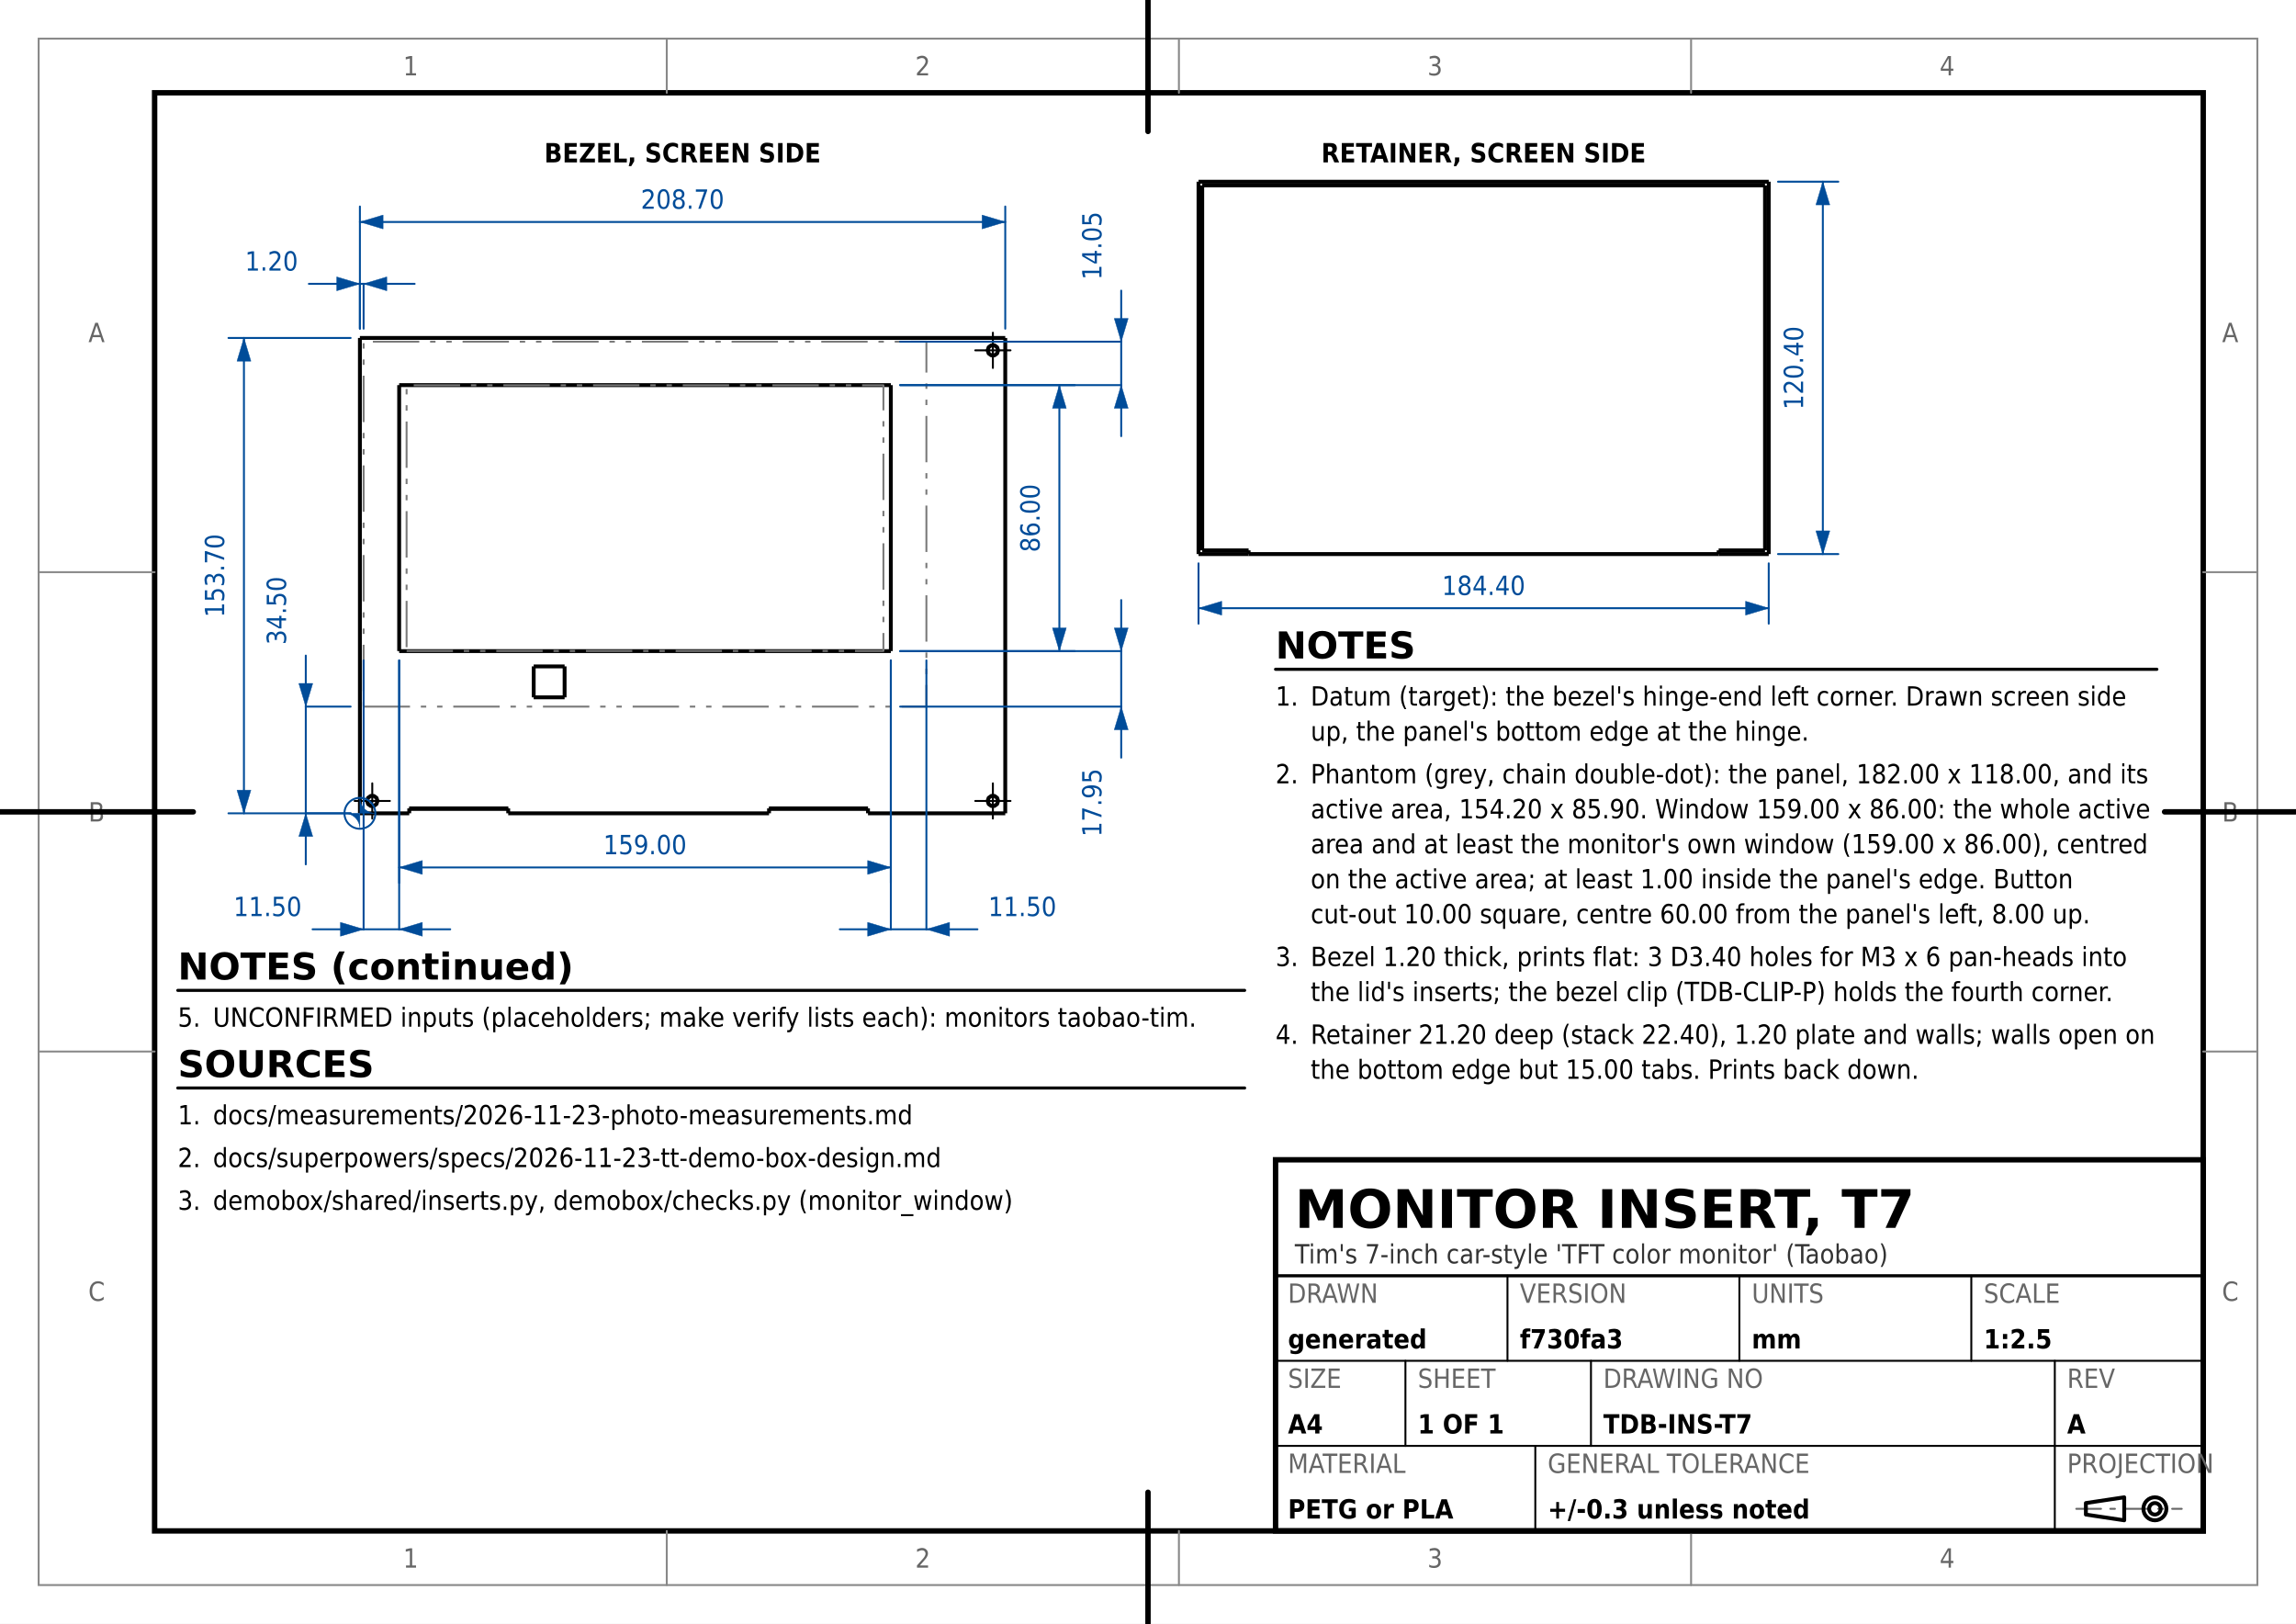
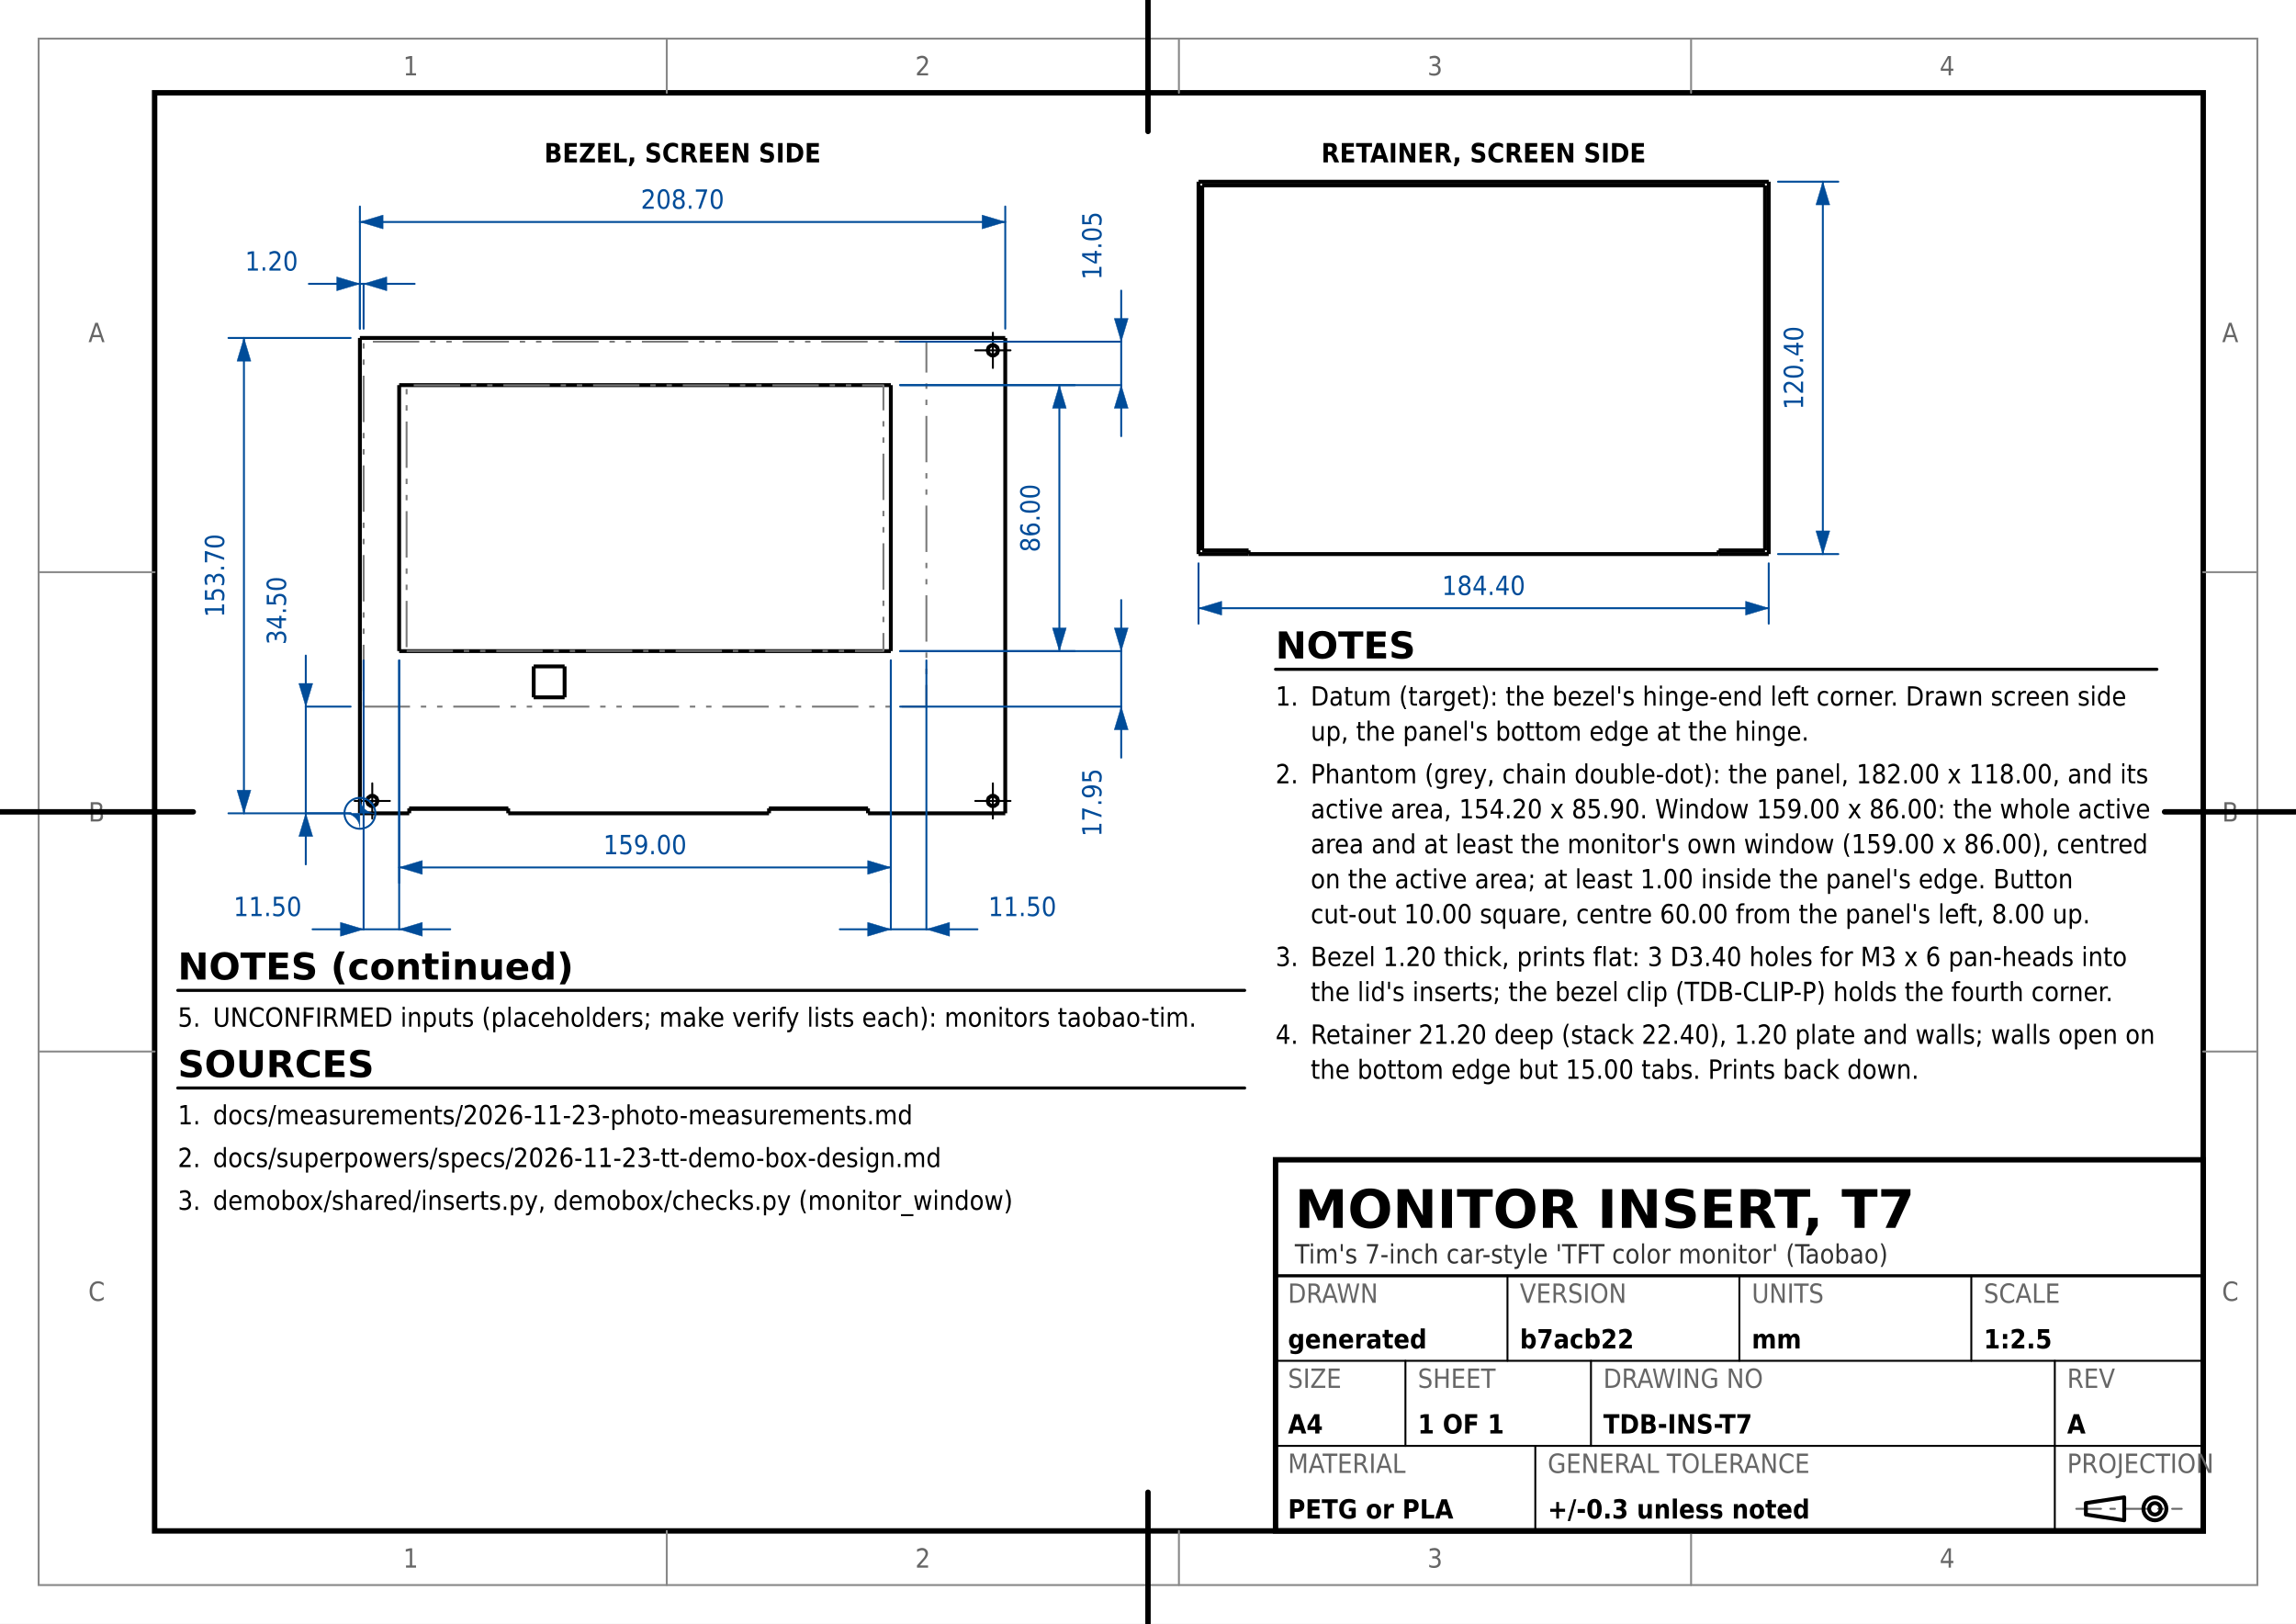
<svg xmlns="http://www.w3.org/2000/svg" version="1.1" width="297mm" height="210mm" viewBox="0 0 297 210">
  <rect width="100%" height="100%" fill="#ffffff" />
  <rect x="5" y="5" width="287" height="200" fill="none" stroke="#888888" stroke-width="0.25" />
  <rect x="20" y="12" width="265" height="186" fill="none" stroke="#000000" stroke-width="0.7" />
  <text x="53.125" y="202.75" font-family="DejaVu Sans Condensed, DejaVu Sans, Liberation Sans, sans-serif" font-size="3.429" fill="#666666" text-anchor="middle">1</text>
  <text x="53.125" y="9.75" font-family="DejaVu Sans Condensed, DejaVu Sans, Liberation Sans, sans-serif" font-size="3.429" fill="#666666" text-anchor="middle">1</text>
  <line x1="86.25" y1="205" x2="86.25" y2="198" stroke="#888888" stroke-width="0.25" stroke-linecap="round" />
  <line x1="86.25" y1="12" x2="86.25" y2="5" stroke="#888888" stroke-width="0.25" stroke-linecap="round" />
  <text x="119.375" y="202.75" font-family="DejaVu Sans Condensed, DejaVu Sans, Liberation Sans, sans-serif" font-size="3.429" fill="#666666" text-anchor="middle">2</text>
  <text x="119.375" y="9.75" font-family="DejaVu Sans Condensed, DejaVu Sans, Liberation Sans, sans-serif" font-size="3.429" fill="#666666" text-anchor="middle">2</text>
  <line x1="152.5" y1="205" x2="152.5" y2="198" stroke="#888888" stroke-width="0.25" stroke-linecap="round" />
  <line x1="152.5" y1="12" x2="152.5" y2="5" stroke="#888888" stroke-width="0.25" stroke-linecap="round" />
  <text x="185.625" y="202.75" font-family="DejaVu Sans Condensed, DejaVu Sans, Liberation Sans, sans-serif" font-size="3.429" fill="#666666" text-anchor="middle">3</text>
  <text x="185.625" y="9.75" font-family="DejaVu Sans Condensed, DejaVu Sans, Liberation Sans, sans-serif" font-size="3.429" fill="#666666" text-anchor="middle">3</text>
  <line x1="218.75" y1="205" x2="218.75" y2="198" stroke="#888888" stroke-width="0.25" stroke-linecap="round" />
  <line x1="218.75" y1="12" x2="218.75" y2="5" stroke="#888888" stroke-width="0.25" stroke-linecap="round" />
  <text x="251.875" y="202.75" font-family="DejaVu Sans Condensed, DejaVu Sans, Liberation Sans, sans-serif" font-size="3.429" fill="#666666" text-anchor="middle">4</text>
  <text x="251.875" y="9.75" font-family="DejaVu Sans Condensed, DejaVu Sans, Liberation Sans, sans-serif" font-size="3.429" fill="#666666" text-anchor="middle">4</text>
  <text x="12.5" y="168.25" font-family="DejaVu Sans Condensed, DejaVu Sans, Liberation Sans, sans-serif" font-size="3.429" fill="#666666" text-anchor="middle">C</text>
  <text x="288.5" y="168.25" font-family="DejaVu Sans Condensed, DejaVu Sans, Liberation Sans, sans-serif" font-size="3.429" fill="#666666" text-anchor="middle">C</text>
  <line x1="5" y1="136" x2="20" y2="136" stroke="#888888" stroke-width="0.25" stroke-linecap="round" />
  <line x1="285" y1="136" x2="292" y2="136" stroke="#888888" stroke-width="0.25" stroke-linecap="round" />
  <text x="12.5" y="106.25" font-family="DejaVu Sans Condensed, DejaVu Sans, Liberation Sans, sans-serif" font-size="3.429" fill="#666666" text-anchor="middle">B</text>
  <text x="288.5" y="106.25" font-family="DejaVu Sans Condensed, DejaVu Sans, Liberation Sans, sans-serif" font-size="3.429" fill="#666666" text-anchor="middle">B</text>
  <line x1="5" y1="74" x2="20" y2="74" stroke="#888888" stroke-width="0.25" stroke-linecap="round" />
  <line x1="285" y1="74" x2="292" y2="74" stroke="#888888" stroke-width="0.25" stroke-linecap="round" />
  <text x="12.5" y="44.25" font-family="DejaVu Sans Condensed, DejaVu Sans, Liberation Sans, sans-serif" font-size="3.429" fill="#666666" text-anchor="middle">A</text>
  <text x="288.5" y="44.25" font-family="DejaVu Sans Condensed, DejaVu Sans, Liberation Sans, sans-serif" font-size="3.429" fill="#666666" text-anchor="middle">A</text>
  <line x1="148.5" y1="210" x2="148.5" y2="193" stroke="#000000" stroke-width="0.7" stroke-linecap="round" />
  <line x1="148.5" y1="17" x2="148.5" y2="0" stroke="#000000" stroke-width="0.7" stroke-linecap="round" />
  <line x1="0" y1="105" x2="25" y2="105" stroke="#000000" stroke-width="0.7" stroke-linecap="round" />
  <line x1="280" y1="105" x2="297" y2="105" stroke="#000000" stroke-width="0.7" stroke-linecap="round" />
  <polyline points="46.555,43.709 46.555,105.189" fill="none" stroke="#000000" stroke-width="0.5" stroke-linejoin="round" />
  <polyline points="46.555,43.709 130.035,43.709" fill="none" stroke="#000000" stroke-width="0.5" stroke-linejoin="round" />
  <polyline points="52.939,104.615 65.739,104.615" fill="none" stroke="#000000" stroke-width="0.5" stroke-linejoin="round" />
  <polyline points="99.479,104.615 112.279,104.615" fill="none" stroke="#000000" stroke-width="0.5" stroke-linejoin="round" />
  <polyline points="46.555,105.189 52.939,105.189" fill="none" stroke="#000000" stroke-width="0.5" stroke-linejoin="round" />
  <polyline points="52.939,104.549 52.939,105.189" fill="none" stroke="#000000" stroke-width="0.5" stroke-linejoin="round" />
  <polyline points="52.939,104.549 65.739,104.549" fill="none" stroke="#000000" stroke-width="0.5" stroke-linejoin="round" />
  <polyline points="65.739,104.549 65.739,105.189" fill="none" stroke="#000000" stroke-width="0.5" stroke-linejoin="round" />
  <polyline points="65.739,105.189 99.479,105.189" fill="none" stroke="#000000" stroke-width="0.5" stroke-linejoin="round" />
  <polyline points="99.479,104.549 99.479,105.189" fill="none" stroke="#000000" stroke-width="0.5" stroke-linejoin="round" />
  <polyline points="99.479,104.549 112.279,104.549" fill="none" stroke="#000000" stroke-width="0.5" stroke-linejoin="round" />
  <polyline points="112.279,104.549 112.279,105.189" fill="none" stroke="#000000" stroke-width="0.5" stroke-linejoin="round" />
  <polyline points="112.279,105.189 130.035,105.189" fill="none" stroke="#000000" stroke-width="0.5" stroke-linejoin="round" />
  <polyline points="130.035,43.709 130.035,105.189" fill="none" stroke="#000000" stroke-width="0.5" stroke-linejoin="round" />
  <polyline points="115.235,49.809 51.635,49.809" fill="none" stroke="#000000" stroke-width="0.5" stroke-linejoin="round" />
  <polyline points="115.235,49.809 115.235,84.209" fill="none" stroke="#000000" stroke-width="0.5" stroke-linejoin="round" />
  <polyline points="51.635,49.809 51.635,84.209" fill="none" stroke="#000000" stroke-width="0.5" stroke-linejoin="round" />
  <polyline points="115.235,84.209 51.635,84.209" fill="none" stroke="#000000" stroke-width="0.5" stroke-linejoin="round" />
  <polyline points="129.115,45.309 128.985,44.91 128.645,44.663 128.225,44.663 127.885,44.91 127.755,45.309 127.885,45.709 128.225,45.956 128.645,45.956 128.985,45.709 129.115,45.309" fill="none" stroke="#000000" stroke-width="0.5" stroke-linejoin="round" />
  <polyline points="73.035,86.189 69.035,86.189" fill="none" stroke="#000000" stroke-width="0.5" stroke-linejoin="round" />
  <polyline points="73.035,86.189 73.035,90.189" fill="none" stroke="#000000" stroke-width="0.5" stroke-linejoin="round" />
  <polyline points="69.035,86.189 69.035,90.189" fill="none" stroke="#000000" stroke-width="0.5" stroke-linejoin="round" />
  <polyline points="73.035,90.189 69.035,90.189" fill="none" stroke="#000000" stroke-width="0.5" stroke-linejoin="round" />
  <polyline points="48.835,103.589 48.705,103.19 48.365,102.943 47.944,102.943 47.605,103.19 47.475,103.589 47.605,103.989 47.944,104.236 48.365,104.236 48.705,103.989 48.835,103.589" fill="none" stroke="#000000" stroke-width="0.5" stroke-linejoin="round" />
  <polyline points="129.115,103.589 128.985,103.19 128.645,102.943 128.225,102.943 127.885,103.19 127.755,103.589 127.885,103.989 128.225,104.236 128.645,104.236 128.985,103.989 129.115,103.589" fill="none" stroke="#000000" stroke-width="0.5" stroke-linejoin="round" />
  <polyline points="155.035,23.5 155.035,71.66" fill="none" stroke="#000000" stroke-width="0.5" stroke-linejoin="round" />
  <polyline points="228.795,23.5 228.795,71.66" fill="none" stroke="#000000" stroke-width="0.5" stroke-linejoin="round" />
  <polyline points="161.515,71.66 222.315,71.66" fill="none" stroke="#000000" stroke-width="0.5" stroke-linejoin="round" />
  <polyline points="155.035,71.66 161.515,71.66" fill="none" stroke="#000000" stroke-width="0.5" stroke-linejoin="round" />
  <polyline points="222.315,71.66 228.795,71.66" fill="none" stroke="#000000" stroke-width="0.5" stroke-linejoin="round" />
  <polyline points="222.315,71.18 222.315,71.66" fill="none" stroke="#000000" stroke-width="0.5" stroke-linejoin="round" />
  <polyline points="228.315,71.18 222.315,71.18" fill="none" stroke="#000000" stroke-width="0.5" stroke-linejoin="round" />
  <polyline points="228.315,23.98 228.315,71.18" fill="none" stroke="#000000" stroke-width="0.5" stroke-linejoin="round" />
  <polyline points="228.315,23.98 155.515,23.98" fill="none" stroke="#000000" stroke-width="0.5" stroke-linejoin="round" />
  <polyline points="155.515,23.98 155.515,71.18" fill="none" stroke="#000000" stroke-width="0.5" stroke-linejoin="round" />
  <polyline points="161.515,71.18 155.515,71.18" fill="none" stroke="#000000" stroke-width="0.5" stroke-linejoin="round" />
  <polyline points="161.515,71.18 161.515,71.66" fill="none" stroke="#000000" stroke-width="0.5" stroke-linejoin="round" />
  <polyline points="155.035,23.5 228.795,23.5" fill="none" stroke="#000000" stroke-width="0.5" stroke-linejoin="round" />
  <polyline points="47.035,91.389 119.835,91.389 119.835,44.189 47.035,44.189 47.035,91.389" fill="none" stroke="#7a7a7a" stroke-width="0.25" stroke-linejoin="round" stroke-dasharray="6.0,1.4,0.7,1.4,0.7,1.4" />
  <polyline points="52.595,84.189 114.275,84.189 114.275,49.829 52.595,49.829 52.595,84.189" fill="none" stroke="#7a7a7a" stroke-width="0.25" stroke-linejoin="round" stroke-dasharray="6.0,1.4,0.7,1.4,0.7,1.4" />
  <line x1="45.875" y1="103.589" x2="50.435" y2="103.589" stroke="#000000" stroke-width="0.25" stroke-linecap="round" />
  <line x1="48.155" y1="105.869" x2="48.155" y2="101.309" stroke="#000000" stroke-width="0.25" stroke-linecap="round" />
  <line x1="126.155" y1="45.309" x2="130.715" y2="45.309" stroke="#000000" stroke-width="0.25" stroke-linecap="round" />
  <line x1="128.435" y1="47.589" x2="128.435" y2="43.029" stroke="#000000" stroke-width="0.25" stroke-linecap="round" />
  <line x1="126.155" y1="103.589" x2="130.715" y2="103.589" stroke="#000000" stroke-width="0.25" stroke-linecap="round" />
  <line x1="128.435" y1="105.869" x2="128.435" y2="101.309" stroke="#000000" stroke-width="0.25" stroke-linecap="round" />
  <circle cx="46.555" cy="105.189" r="2" fill="none" stroke="#004c99" stroke-width="0.25" />
  <path d="M 46.555 105.189 L 48.555 105.189 A 2.0 2.0 0 0 1 46.555 103.189 Z" fill="#004c99" stroke="#004c99" stroke-width="0.05" stroke-linejoin="round" stroke-linecap="round" />
  <path d="M 46.555 105.189 L 44.555 105.189 A 2.0 2.0 0 0 1 46.555 107.189 Z" fill="#004c99" stroke="#004c99" stroke-width="0.05" stroke-linejoin="round" stroke-linecap="round" />
  <line x1="51.635" y1="85.409" x2="51.635" y2="114.189" stroke="#004c99" stroke-width="0.25" stroke-linecap="round" />
  <line x1="115.235" y1="85.409" x2="115.235" y2="114.189" stroke="#004c99" stroke-width="0.25" stroke-linecap="round" />
  <line x1="51.635" y1="112.189" x2="115.235" y2="112.189" stroke="#004c99" stroke-width="0.25" stroke-linecap="round" />
  <polygon points="51.635,112.189 54.635,113.089 54.635,111.289" fill="#004c99" stroke="#004c99" stroke-width="0.05" stroke-linejoin="round" />
  <polygon points="115.235,112.189 112.235,111.289 112.235,113.089" fill="#004c99" stroke="#004c99" stroke-width="0.05" stroke-linejoin="round" />
  <text x="83.435" y="110.48" font-family="DejaVu Sans Condensed, DejaVu Sans, Liberation Sans, sans-serif" font-size="3.429" fill="#004c99" text-anchor="middle">159.00</text>
  <line x1="47.035" y1="85.409" x2="47.035" y2="120.189" stroke="#004c99" stroke-width="0.25" stroke-linecap="round" />
  <line x1="51.635" y1="85.409" x2="51.635" y2="120.189" stroke="#004c99" stroke-width="0.25" stroke-linecap="round" />
  <line x1="47.035" y1="120.189" x2="51.635" y2="120.189" stroke="#004c99" stroke-width="0.25" stroke-linecap="round" />
  <polygon points="47.035,120.189 44.035,119.289 44.035,121.089" fill="#004c99" stroke="#004c99" stroke-width="0.05" stroke-linejoin="round" />
  <polygon points="51.635,120.189 54.635,121.089 54.635,119.289" fill="#004c99" stroke="#004c99" stroke-width="0.05" stroke-linejoin="round" />
  <line x1="40.435" y1="120.189" x2="47.035" y2="120.189" stroke="#004c99" stroke-width="0.25" stroke-linecap="round" />
  <line x1="51.635" y1="120.189" x2="58.235" y2="120.189" stroke="#004c99" stroke-width="0.25" stroke-linecap="round" />
  <text x="39.035" y="118.48" font-family="DejaVu Sans Condensed, DejaVu Sans, Liberation Sans, sans-serif" font-size="3.429" fill="#004c99" text-anchor="end">11.50</text>
  <line x1="115.235" y1="85.409" x2="115.235" y2="120.189" stroke="#004c99" stroke-width="0.25" stroke-linecap="round" />
  <line x1="119.835" y1="85.409" x2="119.835" y2="120.189" stroke="#004c99" stroke-width="0.25" stroke-linecap="round" />
  <line x1="115.235" y1="120.189" x2="119.835" y2="120.189" stroke="#004c99" stroke-width="0.25" stroke-linecap="round" />
  <polygon points="115.235,120.189 112.235,119.289 112.235,121.089" fill="#004c99" stroke="#004c99" stroke-width="0.05" stroke-linejoin="round" />
  <polygon points="119.835,120.189 122.835,121.089 122.835,119.289" fill="#004c99" stroke="#004c99" stroke-width="0.05" stroke-linejoin="round" />
  <line x1="108.635" y1="120.189" x2="115.235" y2="120.189" stroke="#004c99" stroke-width="0.25" stroke-linecap="round" />
  <line x1="119.835" y1="120.189" x2="126.435" y2="120.189" stroke="#004c99" stroke-width="0.25" stroke-linecap="round" />
  <text x="127.835" y="118.48" font-family="DejaVu Sans Condensed, DejaVu Sans, Liberation Sans, sans-serif" font-size="3.429" fill="#004c99" text-anchor="start">11.50</text>
  <line x1="116.435" y1="84.209" x2="139.035" y2="84.209" stroke="#004c99" stroke-width="0.25" stroke-linecap="round" />
  <line x1="116.435" y1="49.809" x2="139.035" y2="49.809" stroke="#004c99" stroke-width="0.25" stroke-linecap="round" />
  <line x1="137.035" y1="84.209" x2="137.035" y2="49.809" stroke="#004c99" stroke-width="0.25" stroke-linecap="round" />
  <polygon points="137.035,84.209 137.935,81.209 136.135,81.209" fill="#004c99" stroke="#004c99" stroke-width="0.05" stroke-linejoin="round" />
  <polygon points="137.035,49.809 136.135,52.809 137.935,52.809" fill="#004c99" stroke="#004c99" stroke-width="0.05" stroke-linejoin="round" />
  <text x="134.48" y="67.009" font-family="DejaVu Sans Condensed, DejaVu Sans, Liberation Sans, sans-serif" font-size="3.429" fill="#004c99" text-anchor="middle" transform="rotate(-90 134.48 67.0093)">86.00</text>
  <line x1="116.435" y1="91.389" x2="145.035" y2="91.389" stroke="#004c99" stroke-width="0.25" stroke-linecap="round" />
  <line x1="116.435" y1="84.209" x2="145.035" y2="84.209" stroke="#004c99" stroke-width="0.25" stroke-linecap="round" />
  <line x1="145.035" y1="91.389" x2="145.035" y2="84.209" stroke="#004c99" stroke-width="0.25" stroke-linecap="round" />
  <polygon points="145.035,91.389 144.135,94.389 145.935,94.389" fill="#004c99" stroke="#004c99" stroke-width="0.05" stroke-linejoin="round" />
  <polygon points="145.035,84.209 145.935,81.209 144.135,81.209" fill="#004c99" stroke="#004c99" stroke-width="0.05" stroke-linejoin="round" />
  <line x1="145.035" y1="97.989" x2="145.035" y2="91.389" stroke="#004c99" stroke-width="0.25" stroke-linecap="round" />
  <line x1="145.035" y1="84.209" x2="145.035" y2="77.609" stroke="#004c99" stroke-width="0.25" stroke-linecap="round" />
  <text x="142.48" y="99.389" font-family="DejaVu Sans Condensed, DejaVu Sans, Liberation Sans, sans-serif" font-size="3.429" fill="#004c99" text-anchor="end" transform="rotate(-90 142.48 99.3893)">17.95</text>
  <line x1="116.435" y1="49.809" x2="145.035" y2="49.809" stroke="#004c99" stroke-width="0.25" stroke-linecap="round" />
  <line x1="116.435" y1="44.189" x2="145.035" y2="44.189" stroke="#004c99" stroke-width="0.25" stroke-linecap="round" />
  <line x1="145.035" y1="49.809" x2="145.035" y2="44.189" stroke="#004c99" stroke-width="0.25" stroke-linecap="round" />
  <polygon points="145.035,49.809 144.135,52.809 145.935,52.809" fill="#004c99" stroke="#004c99" stroke-width="0.05" stroke-linejoin="round" />
  <polygon points="145.035,44.189 145.935,41.189 144.135,41.189" fill="#004c99" stroke="#004c99" stroke-width="0.05" stroke-linejoin="round" />
  <line x1="145.035" y1="56.409" x2="145.035" y2="49.809" stroke="#004c99" stroke-width="0.25" stroke-linecap="round" />
  <line x1="145.035" y1="44.189" x2="145.035" y2="37.589" stroke="#004c99" stroke-width="0.25" stroke-linecap="round" />
  <text x="142.48" y="36.189" font-family="DejaVu Sans Condensed, DejaVu Sans, Liberation Sans, sans-serif" font-size="3.429" fill="#004c99" text-anchor="start" transform="rotate(-90 142.48 36.1893)">14.05</text>
  <line x1="45.355" y1="105.189" x2="39.555" y2="105.189" stroke="#004c99" stroke-width="0.25" stroke-linecap="round" />
  <line x1="45.355" y1="91.389" x2="39.555" y2="91.389" stroke="#004c99" stroke-width="0.25" stroke-linecap="round" />
  <line x1="39.555" y1="105.189" x2="39.555" y2="91.389" stroke="#004c99" stroke-width="0.25" stroke-linecap="round" />
  <polygon points="39.555,105.189 38.655,108.189 40.455,108.189" fill="#004c99" stroke="#004c99" stroke-width="0.05" stroke-linejoin="round" />
  <polygon points="39.555,91.389 40.455,88.389 38.655,88.389" fill="#004c99" stroke="#004c99" stroke-width="0.05" stroke-linejoin="round" />
  <line x1="39.555" y1="111.789" x2="39.555" y2="105.189" stroke="#004c99" stroke-width="0.25" stroke-linecap="round" />
  <line x1="39.555" y1="91.389" x2="39.555" y2="84.789" stroke="#004c99" stroke-width="0.25" stroke-linecap="round" />
  <text x="37" y="83.389" font-family="DejaVu Sans Condensed, DejaVu Sans, Liberation Sans, sans-serif" font-size="3.429" fill="#004c99" text-anchor="start" transform="rotate(-90 37 83.3893)">34.50</text>
  <line x1="46.555" y1="42.509" x2="46.555" y2="36.709" stroke="#004c99" stroke-width="0.25" stroke-linecap="round" />
  <line x1="47.035" y1="42.509" x2="47.035" y2="36.709" stroke="#004c99" stroke-width="0.25" stroke-linecap="round" />
  <line x1="46.555" y1="36.709" x2="47.035" y2="36.709" stroke="#004c99" stroke-width="0.25" stroke-linecap="round" />
  <polygon points="46.555,36.709 43.555,35.809 43.555,37.609" fill="#004c99" stroke="#004c99" stroke-width="0.05" stroke-linejoin="round" />
  <polygon points="47.035,36.709 50.035,37.609 50.035,35.809" fill="#004c99" stroke="#004c99" stroke-width="0.05" stroke-linejoin="round" />
  <line x1="39.955" y1="36.709" x2="46.555" y2="36.709" stroke="#004c99" stroke-width="0.25" stroke-linecap="round" />
  <line x1="47.035" y1="36.709" x2="53.635" y2="36.709" stroke="#004c99" stroke-width="0.25" stroke-linecap="round" />
  <text x="38.555" y="35" font-family="DejaVu Sans Condensed, DejaVu Sans, Liberation Sans, sans-serif" font-size="3.429" fill="#004c99" text-anchor="end">1.20</text>
  <line x1="46.555" y1="42.509" x2="46.555" y2="26.709" stroke="#004c99" stroke-width="0.25" stroke-linecap="round" />
  <line x1="130.035" y1="42.509" x2="130.035" y2="26.709" stroke="#004c99" stroke-width="0.25" stroke-linecap="round" />
  <line x1="46.555" y1="28.709" x2="130.035" y2="28.709" stroke="#004c99" stroke-width="0.25" stroke-linecap="round" />
  <polygon points="46.555,28.709 49.555,29.609 49.555,27.809" fill="#004c99" stroke="#004c99" stroke-width="0.05" stroke-linejoin="round" />
  <polygon points="130.035,28.709 127.035,27.809 127.035,29.609" fill="#004c99" stroke="#004c99" stroke-width="0.05" stroke-linejoin="round" />
  <text x="88.295" y="27" font-family="DejaVu Sans Condensed, DejaVu Sans, Liberation Sans, sans-serif" font-size="3.429" fill="#004c99" text-anchor="middle">208.70</text>
  <line x1="45.355" y1="105.189" x2="29.555" y2="105.189" stroke="#004c99" stroke-width="0.25" stroke-linecap="round" />
  <line x1="45.355" y1="43.709" x2="29.555" y2="43.709" stroke="#004c99" stroke-width="0.25" stroke-linecap="round" />
  <line x1="31.555" y1="105.189" x2="31.555" y2="43.709" stroke="#004c99" stroke-width="0.25" stroke-linecap="round" />
  <polygon points="31.555,105.189 32.455,102.189 30.655,102.189" fill="#004c99" stroke="#004c99" stroke-width="0.05" stroke-linejoin="round" />
  <polygon points="31.555,43.709 30.655,46.709 32.455,46.709" fill="#004c99" stroke="#004c99" stroke-width="0.05" stroke-linejoin="round" />
  <text x="29" y="74.449" font-family="DejaVu Sans Condensed, DejaVu Sans, Liberation Sans, sans-serif" font-size="3.429" fill="#004c99" text-anchor="middle" transform="rotate(-90 29 74.4493)">153.70</text>
  <text x="88.295" y="21" font-family="DejaVu Sans Condensed, DejaVu Sans, Liberation Sans, sans-serif" font-size="3.429" fill="#000000" text-anchor="middle" font-weight="bold">BEZEL, SCREEN SIDE</text>
  <line x1="155.035" y1="72.86" x2="155.035" y2="80.66" stroke="#004c99" stroke-width="0.25" stroke-linecap="round" />
  <line x1="228.795" y1="72.86" x2="228.795" y2="80.66" stroke="#004c99" stroke-width="0.25" stroke-linecap="round" />
  <line x1="155.035" y1="78.66" x2="228.795" y2="78.66" stroke="#004c99" stroke-width="0.25" stroke-linecap="round" />
  <polygon points="155.035,78.66 158.035,79.56 158.035,77.76" fill="#004c99" stroke="#004c99" stroke-width="0.05" stroke-linejoin="round" />
  <polygon points="228.795,78.66 225.795,77.76 225.795,79.56" fill="#004c99" stroke="#004c99" stroke-width="0.05" stroke-linejoin="round" />
  <text x="191.915" y="76.951" font-family="DejaVu Sans Condensed, DejaVu Sans, Liberation Sans, sans-serif" font-size="3.429" fill="#004c99" text-anchor="middle">184.40</text>
  <line x1="229.995" y1="71.66" x2="237.795" y2="71.66" stroke="#004c99" stroke-width="0.25" stroke-linecap="round" />
  <line x1="229.995" y1="23.5" x2="237.795" y2="23.5" stroke="#004c99" stroke-width="0.25" stroke-linecap="round" />
  <line x1="235.795" y1="71.66" x2="235.795" y2="23.5" stroke="#004c99" stroke-width="0.25" stroke-linecap="round" />
  <polygon points="235.795,71.66 236.695,68.66 234.895,68.66" fill="#004c99" stroke="#004c99" stroke-width="0.05" stroke-linejoin="round" />
  <polygon points="235.795,23.5 234.895,26.5 236.695,26.5" fill="#004c99" stroke="#004c99" stroke-width="0.05" stroke-linejoin="round" />
  <text x="233.24" y="47.58" font-family="DejaVu Sans Condensed, DejaVu Sans, Liberation Sans, sans-serif" font-size="3.429" fill="#004c99" text-anchor="middle" transform="rotate(-90 233.24 47.58)">120.40</text>
  <text x="191.915" y="21" font-family="DejaVu Sans Condensed, DejaVu Sans, Liberation Sans, sans-serif" font-size="3.429" fill="#000000" text-anchor="middle" font-weight="bold">RETAINER, SCREEN SIDE</text>
  <text x="165" y="85.16" font-family="DejaVu Sans, Liberation Sans, sans-serif" font-size="4.801" fill="#000000" text-anchor="start" font-weight="bold">NOTES</text>
  <line x1="165" y1="86.56" x2="279" y2="86.56" stroke="#000000" stroke-width="0.4" stroke-linecap="round" />
  <text x="165" y="91.26" font-family="DejaVu Sans Condensed, DejaVu Sans, Liberation Sans, sans-serif" font-size="3.429" fill="#000000" text-anchor="start">1.</text>
  <text x="169.542" y="91.26" font-family="DejaVu Sans Condensed, DejaVu Sans, Liberation Sans, sans-serif" font-size="3.429" fill="#000000" text-anchor="start">Datum (target): the bezel's hinge-end left corner. Drawn screen side</text>
  <text x="169.542" y="95.787" font-family="DejaVu Sans Condensed, DejaVu Sans, Liberation Sans, sans-serif" font-size="3.429" fill="#000000" text-anchor="start">up, the panel's bottom edge at the hinge.</text>
  <text x="165" y="101.314" font-family="DejaVu Sans Condensed, DejaVu Sans, Liberation Sans, sans-serif" font-size="3.429" fill="#000000" text-anchor="start">2.</text>
  <text x="169.542" y="101.314" font-family="DejaVu Sans Condensed, DejaVu Sans, Liberation Sans, sans-serif" font-size="3.429" fill="#000000" text-anchor="start">Phantom (grey, chain double-dot): the panel, 182.00 x 118.00, and its</text>
  <text x="169.542" y="105.84" font-family="DejaVu Sans Condensed, DejaVu Sans, Liberation Sans, sans-serif" font-size="3.429" fill="#000000" text-anchor="start">active area, 154.20 x 85.90. Window 159.00 x 86.00: the whole active</text>
  <text x="169.542" y="110.367" font-family="DejaVu Sans Condensed, DejaVu Sans, Liberation Sans, sans-serif" font-size="3.429" fill="#000000" text-anchor="start">area and at least the monitor's own window (159.00 x 86.00), centred</text>
  <text x="169.542" y="114.894" font-family="DejaVu Sans Condensed, DejaVu Sans, Liberation Sans, sans-serif" font-size="3.429" fill="#000000" text-anchor="start">on the active area; at least 1.00 inside the panel's edge. Button</text>
  <text x="169.542" y="119.421" font-family="DejaVu Sans Condensed, DejaVu Sans, Liberation Sans, sans-serif" font-size="3.429" fill="#000000" text-anchor="start">cut-out 10.00 square, centre 60.00 from the panel's left, 8.00 up.</text>
  <text x="165" y="124.947" font-family="DejaVu Sans Condensed, DejaVu Sans, Liberation Sans, sans-serif" font-size="3.429" fill="#000000" text-anchor="start">3.</text>
  <text x="169.542" y="124.947" font-family="DejaVu Sans Condensed, DejaVu Sans, Liberation Sans, sans-serif" font-size="3.429" fill="#000000" text-anchor="start">Bezel 1.20 thick, prints flat: 3 D3.40 holes for M3 x 6 pan-heads into</text>
  <text x="169.542" y="129.474" font-family="DejaVu Sans Condensed, DejaVu Sans, Liberation Sans, sans-serif" font-size="3.429" fill="#000000" text-anchor="start">the lid's inserts; the bezel clip (TDB-CLIP-P) holds the fourth corner.</text>
  <text x="165" y="135.001" font-family="DejaVu Sans Condensed, DejaVu Sans, Liberation Sans, sans-serif" font-size="3.429" fill="#000000" text-anchor="start">4.</text>
  <text x="169.542" y="135.001" font-family="DejaVu Sans Condensed, DejaVu Sans, Liberation Sans, sans-serif" font-size="3.429" fill="#000000" text-anchor="start">Retainer 21.20 deep (stack 22.40), 1.20 plate and walls; walls open on</text>
  <text x="169.542" y="139.528" font-family="DejaVu Sans Condensed, DejaVu Sans, Liberation Sans, sans-serif" font-size="3.429" fill="#000000" text-anchor="start">the bottom edge but 15.00 tabs. Prints back down.</text>
  <text x="23" y="126.689" font-family="DejaVu Sans, Liberation Sans, sans-serif" font-size="4.801" fill="#000000" text-anchor="start" font-weight="bold">NOTES (continued)</text>
  <line x1="23" y1="128.089" x2="161" y2="128.089" stroke="#000000" stroke-width="0.4" stroke-linecap="round" />
  <text x="23" y="132.789" font-family="DejaVu Sans Condensed, DejaVu Sans, Liberation Sans, sans-serif" font-size="3.429" fill="#000000" text-anchor="start">5.</text>
  <text x="27.542" y="132.789" font-family="DejaVu Sans Condensed, DejaVu Sans, Liberation Sans, sans-serif" font-size="3.429" fill="#000000" text-anchor="start">UNCONFIRMED inputs (placeholders; make verify lists each): monitors taobao-tim.</text>
  <text x="23" y="139.316" font-family="DejaVu Sans, Liberation Sans, sans-serif" font-size="4.801" fill="#000000" text-anchor="start" font-weight="bold">SOURCES</text>
  <line x1="23" y1="140.716" x2="161" y2="140.716" stroke="#000000" stroke-width="0.4" stroke-linecap="round" />
  <text x="23" y="145.416" font-family="DejaVu Sans Condensed, DejaVu Sans, Liberation Sans, sans-serif" font-size="3.429" fill="#000000" text-anchor="start">1.</text>
  <text x="27.542" y="145.416" font-family="DejaVu Sans Condensed, DejaVu Sans, Liberation Sans, sans-serif" font-size="3.429" fill="#000000" text-anchor="start">docs/measurements/2026-11-23-photo-measurements.md</text>
  <text x="23" y="150.943" font-family="DejaVu Sans Condensed, DejaVu Sans, Liberation Sans, sans-serif" font-size="3.429" fill="#000000" text-anchor="start">2.</text>
  <text x="27.542" y="150.943" font-family="DejaVu Sans Condensed, DejaVu Sans, Liberation Sans, sans-serif" font-size="3.429" fill="#000000" text-anchor="start">docs/superpowers/specs/2026-11-23-tt-demo-box-design.md</text>
  <text x="23" y="156.47" font-family="DejaVu Sans Condensed, DejaVu Sans, Liberation Sans, sans-serif" font-size="3.429" fill="#000000" text-anchor="start">3.</text>
  <text x="27.542" y="156.47" font-family="DejaVu Sans Condensed, DejaVu Sans, Liberation Sans, sans-serif" font-size="3.429" fill="#000000" text-anchor="start">demobox/shared/inserts.py, demobox/checks.py (monitor_window)</text>
  <rect x="165" y="150" width="120" height="48" fill="none" stroke="#000000" stroke-width="0.7" />
  <line x1="165" y1="165" x2="285" y2="165" stroke="#000000" stroke-width="0.4" stroke-linecap="round" />
  <text x="167.5" y="158.8" font-family="DejaVu Sans, Liberation Sans, sans-serif" font-size="6.859" fill="#000000" text-anchor="start" font-weight="bold">MONITOR INSERT, T7</text>
  <text x="167.5" y="163.4" font-family="DejaVu Sans Condensed, DejaVu Sans, Liberation Sans, sans-serif" font-size="3.429" fill="#333333" text-anchor="start">Tim's 7-inch car-style 'TFT color monitor' (Taobao)</text>
  <text x="166.6" y="168.5" font-family="DejaVu Sans Condensed, DejaVu Sans, Liberation Sans, sans-serif" font-size="3.429" fill="#666666" text-anchor="start">DRAWN</text>
  <text x="166.6" y="174.4" font-family="DejaVu Sans Condensed, DejaVu Sans, Liberation Sans, sans-serif" font-size="3.429" fill="#000000" text-anchor="start" font-weight="bold">generated</text>
  <line x1="195" y1="176" x2="195" y2="165" stroke="#000000" stroke-width="0.25" stroke-linecap="round" />
  <text x="196.6" y="168.5" font-family="DejaVu Sans Condensed, DejaVu Sans, Liberation Sans, sans-serif" font-size="3.429" fill="#666666" text-anchor="start">VERSION</text>
-   <text x="196.6" y="174.4" font-family="DejaVu Sans Condensed, DejaVu Sans, Liberation Sans, sans-serif" font-size="3.429" fill="#000000" text-anchor="start" font-weight="bold">f730fa3</text>
+   <text x="196.6" y="174.4" font-family="DejaVu Sans Condensed, DejaVu Sans, Liberation Sans, sans-serif" font-size="3.429" fill="#000000" text-anchor="start" font-weight="bold">b7acb22</text>
  <line x1="225" y1="176" x2="225" y2="165" stroke="#000000" stroke-width="0.25" stroke-linecap="round" />
  <text x="226.6" y="168.5" font-family="DejaVu Sans Condensed, DejaVu Sans, Liberation Sans, sans-serif" font-size="3.429" fill="#666666" text-anchor="start">UNITS</text>
  <text x="226.6" y="174.4" font-family="DejaVu Sans Condensed, DejaVu Sans, Liberation Sans, sans-serif" font-size="3.429" fill="#000000" text-anchor="start" font-weight="bold">mm</text>
  <line x1="255" y1="176" x2="255" y2="165" stroke="#000000" stroke-width="0.25" stroke-linecap="round" />
  <text x="256.6" y="168.5" font-family="DejaVu Sans Condensed, DejaVu Sans, Liberation Sans, sans-serif" font-size="3.429" fill="#666666" text-anchor="start">SCALE</text>
  <text x="256.6" y="174.4" font-family="DejaVu Sans Condensed, DejaVu Sans, Liberation Sans, sans-serif" font-size="3.429" fill="#000000" text-anchor="start" font-weight="bold">1:2.5</text>
  <line x1="165" y1="176" x2="285" y2="176" stroke="#000000" stroke-width="0.25" stroke-linecap="round" />
  <text x="166.6" y="179.5" font-family="DejaVu Sans Condensed, DejaVu Sans, Liberation Sans, sans-serif" font-size="3.429" fill="#666666" text-anchor="start">SIZE</text>
  <text x="166.6" y="185.4" font-family="DejaVu Sans Condensed, DejaVu Sans, Liberation Sans, sans-serif" font-size="3.429" fill="#000000" text-anchor="start" font-weight="bold">A4</text>
  <line x1="181.8" y1="187" x2="181.8" y2="176" stroke="#000000" stroke-width="0.25" stroke-linecap="round" />
  <text x="183.4" y="179.5" font-family="DejaVu Sans Condensed, DejaVu Sans, Liberation Sans, sans-serif" font-size="3.429" fill="#666666" text-anchor="start">SHEET</text>
  <text x="183.4" y="185.4" font-family="DejaVu Sans Condensed, DejaVu Sans, Liberation Sans, sans-serif" font-size="3.429" fill="#000000" text-anchor="start" font-weight="bold">1 OF 1</text>
  <line x1="205.8" y1="187" x2="205.8" y2="176" stroke="#000000" stroke-width="0.25" stroke-linecap="round" />
  <text x="207.4" y="179.5" font-family="DejaVu Sans Condensed, DejaVu Sans, Liberation Sans, sans-serif" font-size="3.429" fill="#666666" text-anchor="start">DRAWING NO</text>
  <text x="207.4" y="185.4" font-family="DejaVu Sans Condensed, DejaVu Sans, Liberation Sans, sans-serif" font-size="3.429" fill="#000000" text-anchor="start" font-weight="bold">TDB-INS-T7</text>
  <line x1="265.8" y1="187" x2="265.8" y2="176" stroke="#000000" stroke-width="0.25" stroke-linecap="round" />
  <text x="267.4" y="179.5" font-family="DejaVu Sans Condensed, DejaVu Sans, Liberation Sans, sans-serif" font-size="3.429" fill="#666666" text-anchor="start">REV</text>
  <text x="267.4" y="185.4" font-family="DejaVu Sans Condensed, DejaVu Sans, Liberation Sans, sans-serif" font-size="3.429" fill="#000000" text-anchor="start" font-weight="bold">A</text>
  <line x1="165" y1="187" x2="285" y2="187" stroke="#000000" stroke-width="0.25" stroke-linecap="round" />
  <text x="166.6" y="190.5" font-family="DejaVu Sans Condensed, DejaVu Sans, Liberation Sans, sans-serif" font-size="3.429" fill="#666666" text-anchor="start">MATERIAL</text>
  <text x="166.6" y="196.4" font-family="DejaVu Sans Condensed, DejaVu Sans, Liberation Sans, sans-serif" font-size="3.429" fill="#000000" text-anchor="start" font-weight="bold">PETG or PLA</text>
  <line x1="198.6" y1="198" x2="198.6" y2="187" stroke="#000000" stroke-width="0.25" stroke-linecap="round" />
  <text x="200.2" y="190.5" font-family="DejaVu Sans Condensed, DejaVu Sans, Liberation Sans, sans-serif" font-size="3.429" fill="#666666" text-anchor="start">GENERAL TOLERANCE</text>
  <text x="200.2" y="196.4" font-family="DejaVu Sans Condensed, DejaVu Sans, Liberation Sans, sans-serif" font-size="3.429" fill="#000000" text-anchor="start" font-weight="bold">+/-0.3 unless noted</text>
  <line x1="265.8" y1="198" x2="265.8" y2="187" stroke="#000000" stroke-width="0.25" stroke-linecap="round" />
  <text x="267.4" y="190.5" font-family="DejaVu Sans Condensed, DejaVu Sans, Liberation Sans, sans-serif" font-size="3.429" fill="#666666" text-anchor="start">PROJECTION</text>
  <line x1="268.58" y1="195.14" x2="282.22" y2="195.14" stroke="#666666" stroke-width="0.25" stroke-linecap="round" stroke-dasharray="3.2,1.2,0.6,1.2" />
  <polygon points="269.82,194.396 274.78,193.652 274.78,196.628 269.82,195.884" fill="none" stroke="#000000" stroke-width="0.5" stroke-linejoin="round" />
  <circle cx="278.748" cy="195.14" r="1.488" fill="none" stroke="#000000" stroke-width="0.5" />
  <circle cx="278.748" cy="195.14" r="0.744" fill="none" stroke="#000000" stroke-width="0.5" />
</svg>
